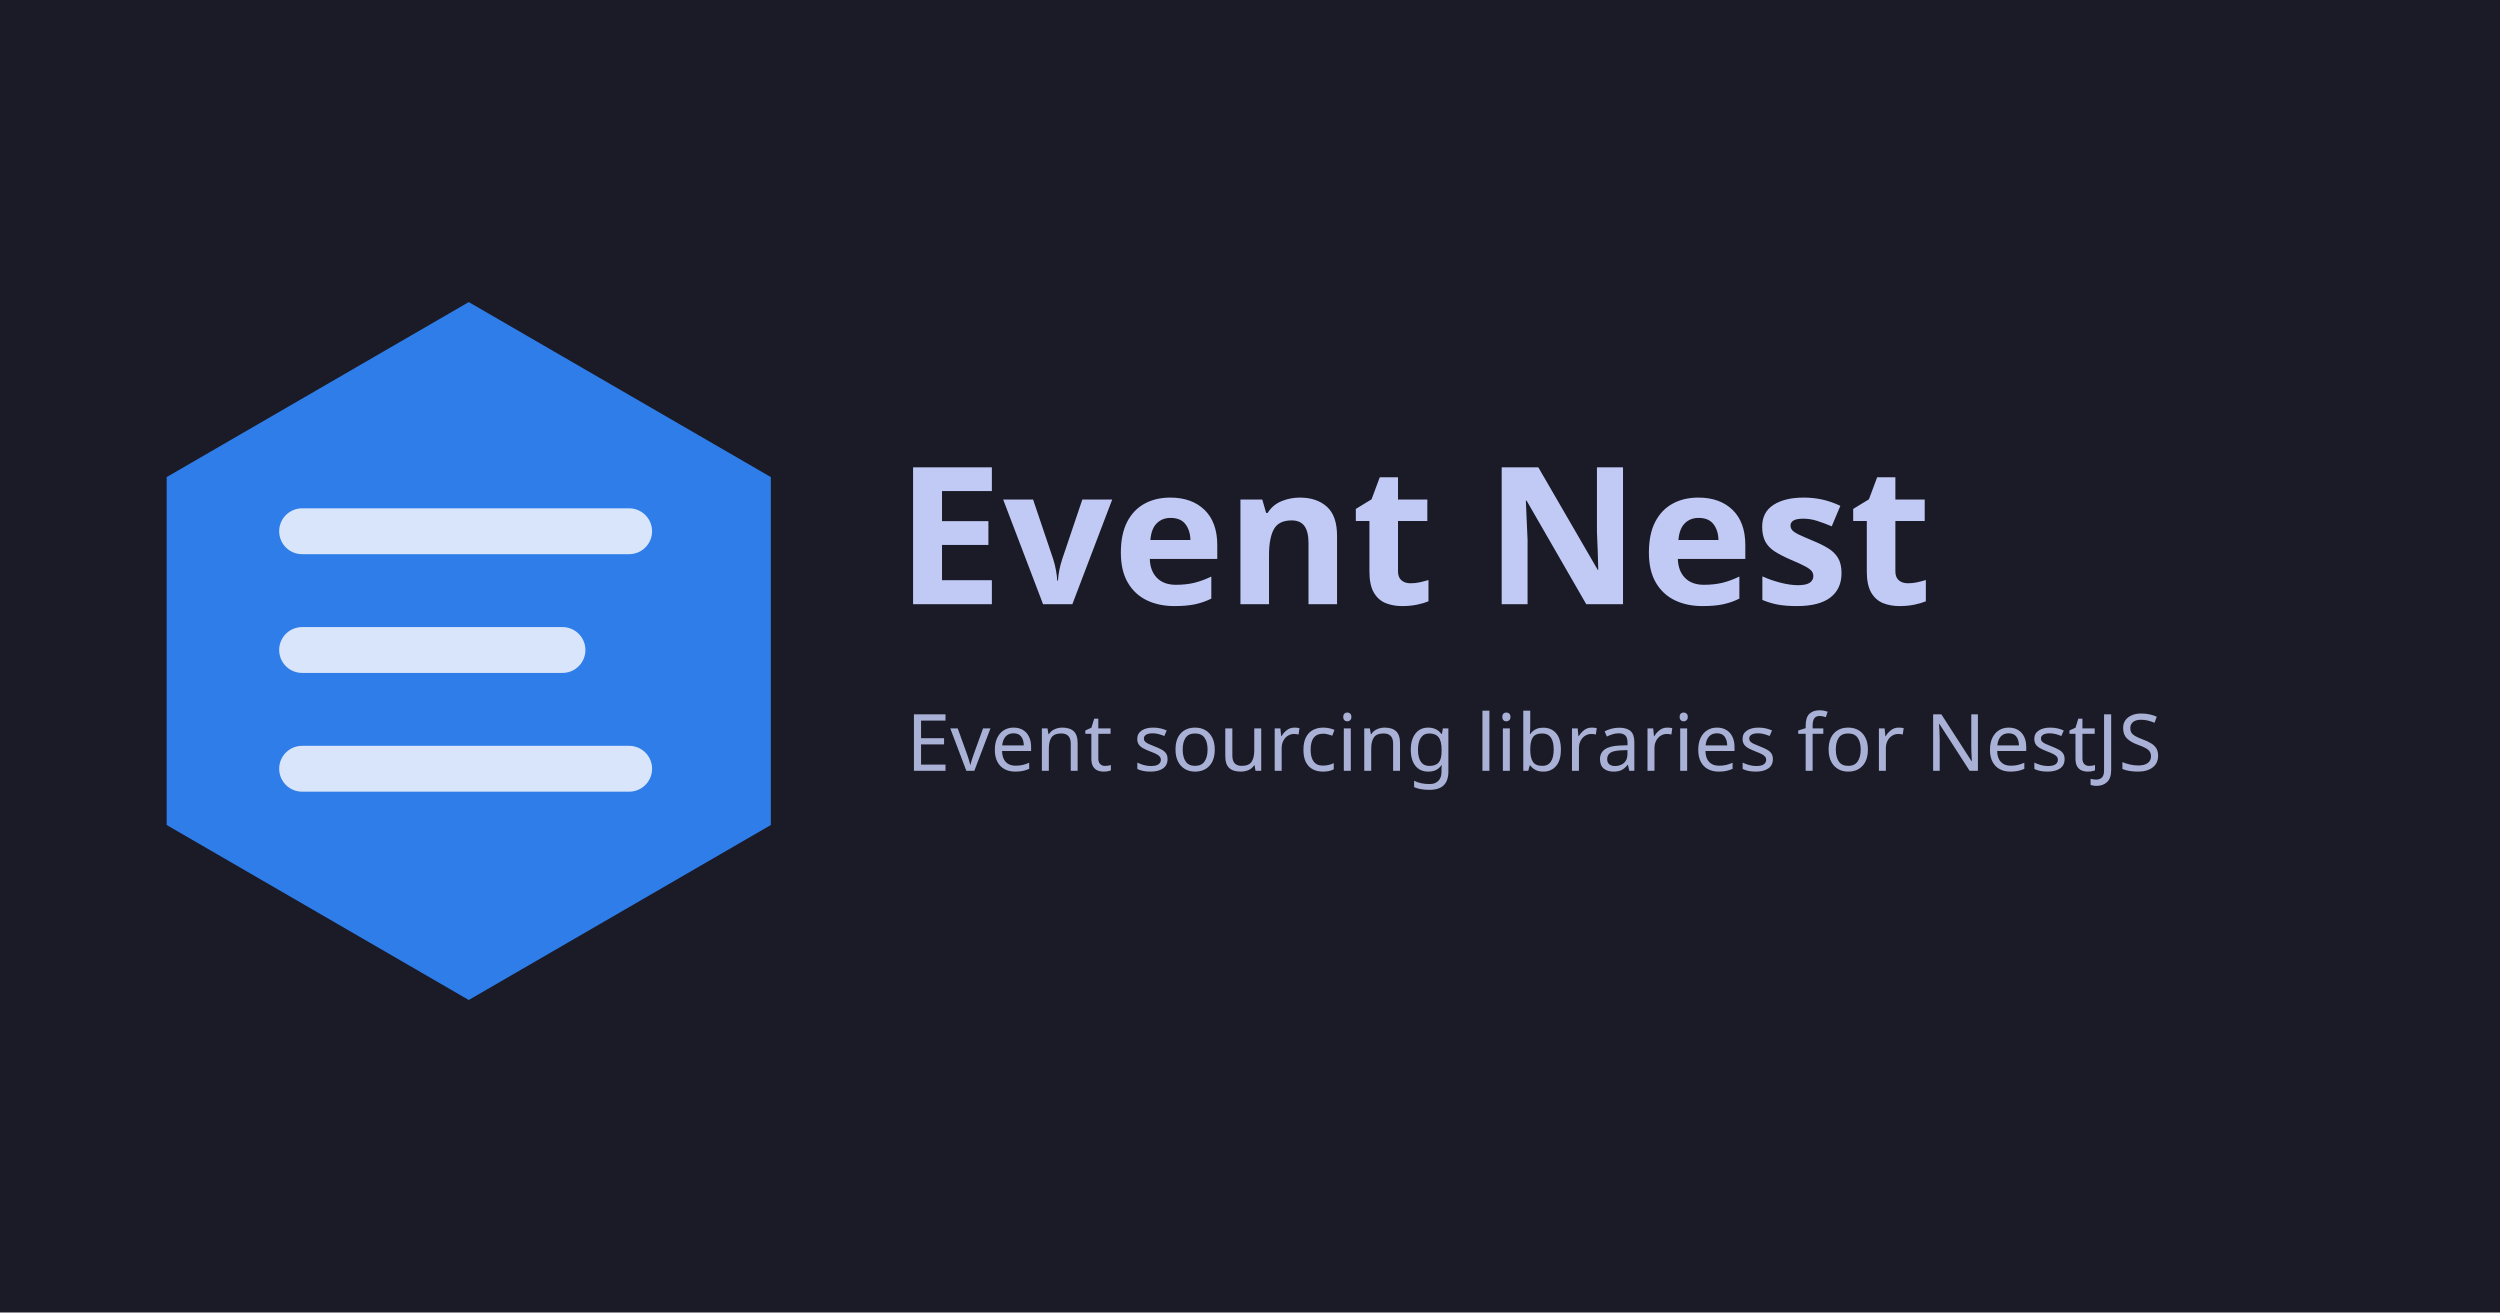
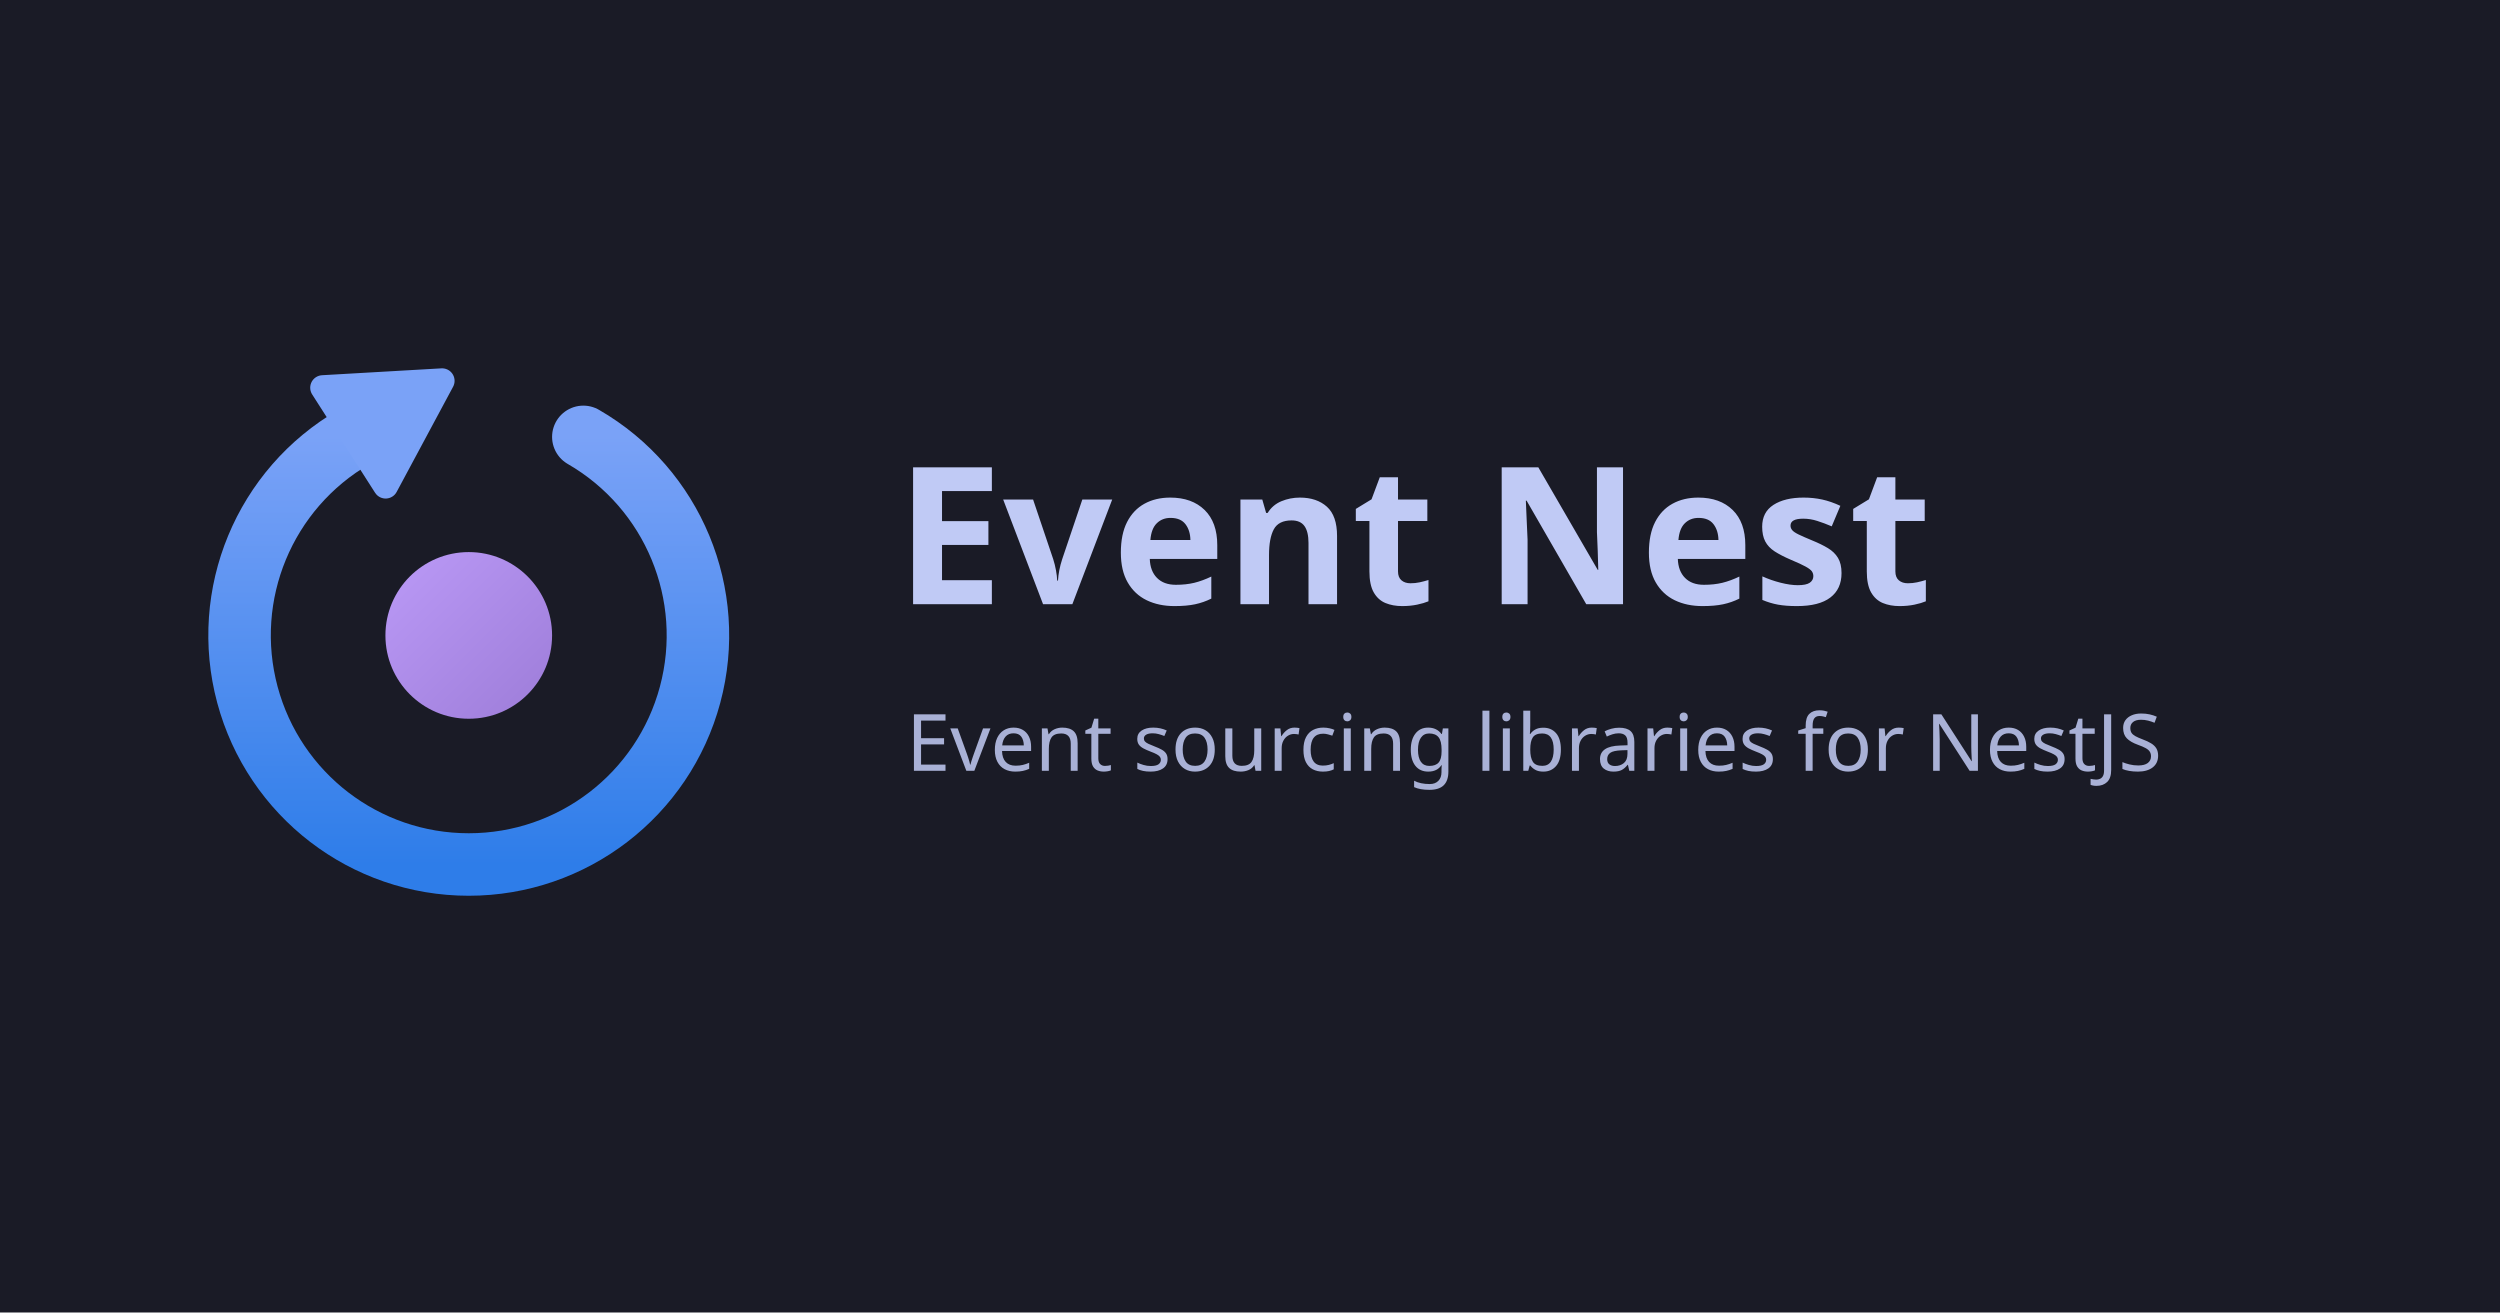
<svg xmlns="http://www.w3.org/2000/svg" viewBox="0 0 1200 630" role="img" aria-labelledby="title desc">
+   <defs>
+     <linearGradient id="card-ring" x1="0" y1="0" x2="0" y2="1">
+       <stop offset="0" stop-color="#7aa2f7" />
+       <stop offset="1" stop-color="#2e7de9" />
+     </linearGradient>
+     <linearGradient id="card-event" x1="0" y1="0" x2="1" y2="1">
+       <stop offset="0" stop-color="#bb9af7" />
+       <stop offset="1" stop-color="#9d7cd8" />
+     </linearGradient>
+   </defs>
  <rect width="1200" height="630" fill="#1a1b26" />
-   <path fill="#2e7de9" d="m225 145 145 84v167l-145 84-145-84V229z" />
-   <path fill="none" stroke="#d9e5fb" stroke-linecap="round" stroke-width="22" d="M145 255h157M145 312h125M145 369h157" />
+   <path d="M280 209.7A110 110 0 1 1 170 209.7" fill="none" stroke="url(#card-ring)" stroke-width="30" stroke-linecap="round" />
+   <path d="M212.2 182.8L185.1 233.3L154.9 186.1Z" fill="#7aa2f7" stroke="#7aa2f7" stroke-width="12" stroke-linejoin="round" />
+   <circle cx="225" cy="305" r="40" fill="url(#card-event)" />
  <text x="430" y="290" fill="#c0caf5" font-family="system-ui,sans-serif" font-size="92" font-weight="700">Event Nest</text>
  <text x="435" y="370" fill="#a9b1d6" font-family="system-ui,sans-serif" font-size="38">Event sourcing libraries for NestJS</text>
</svg>
